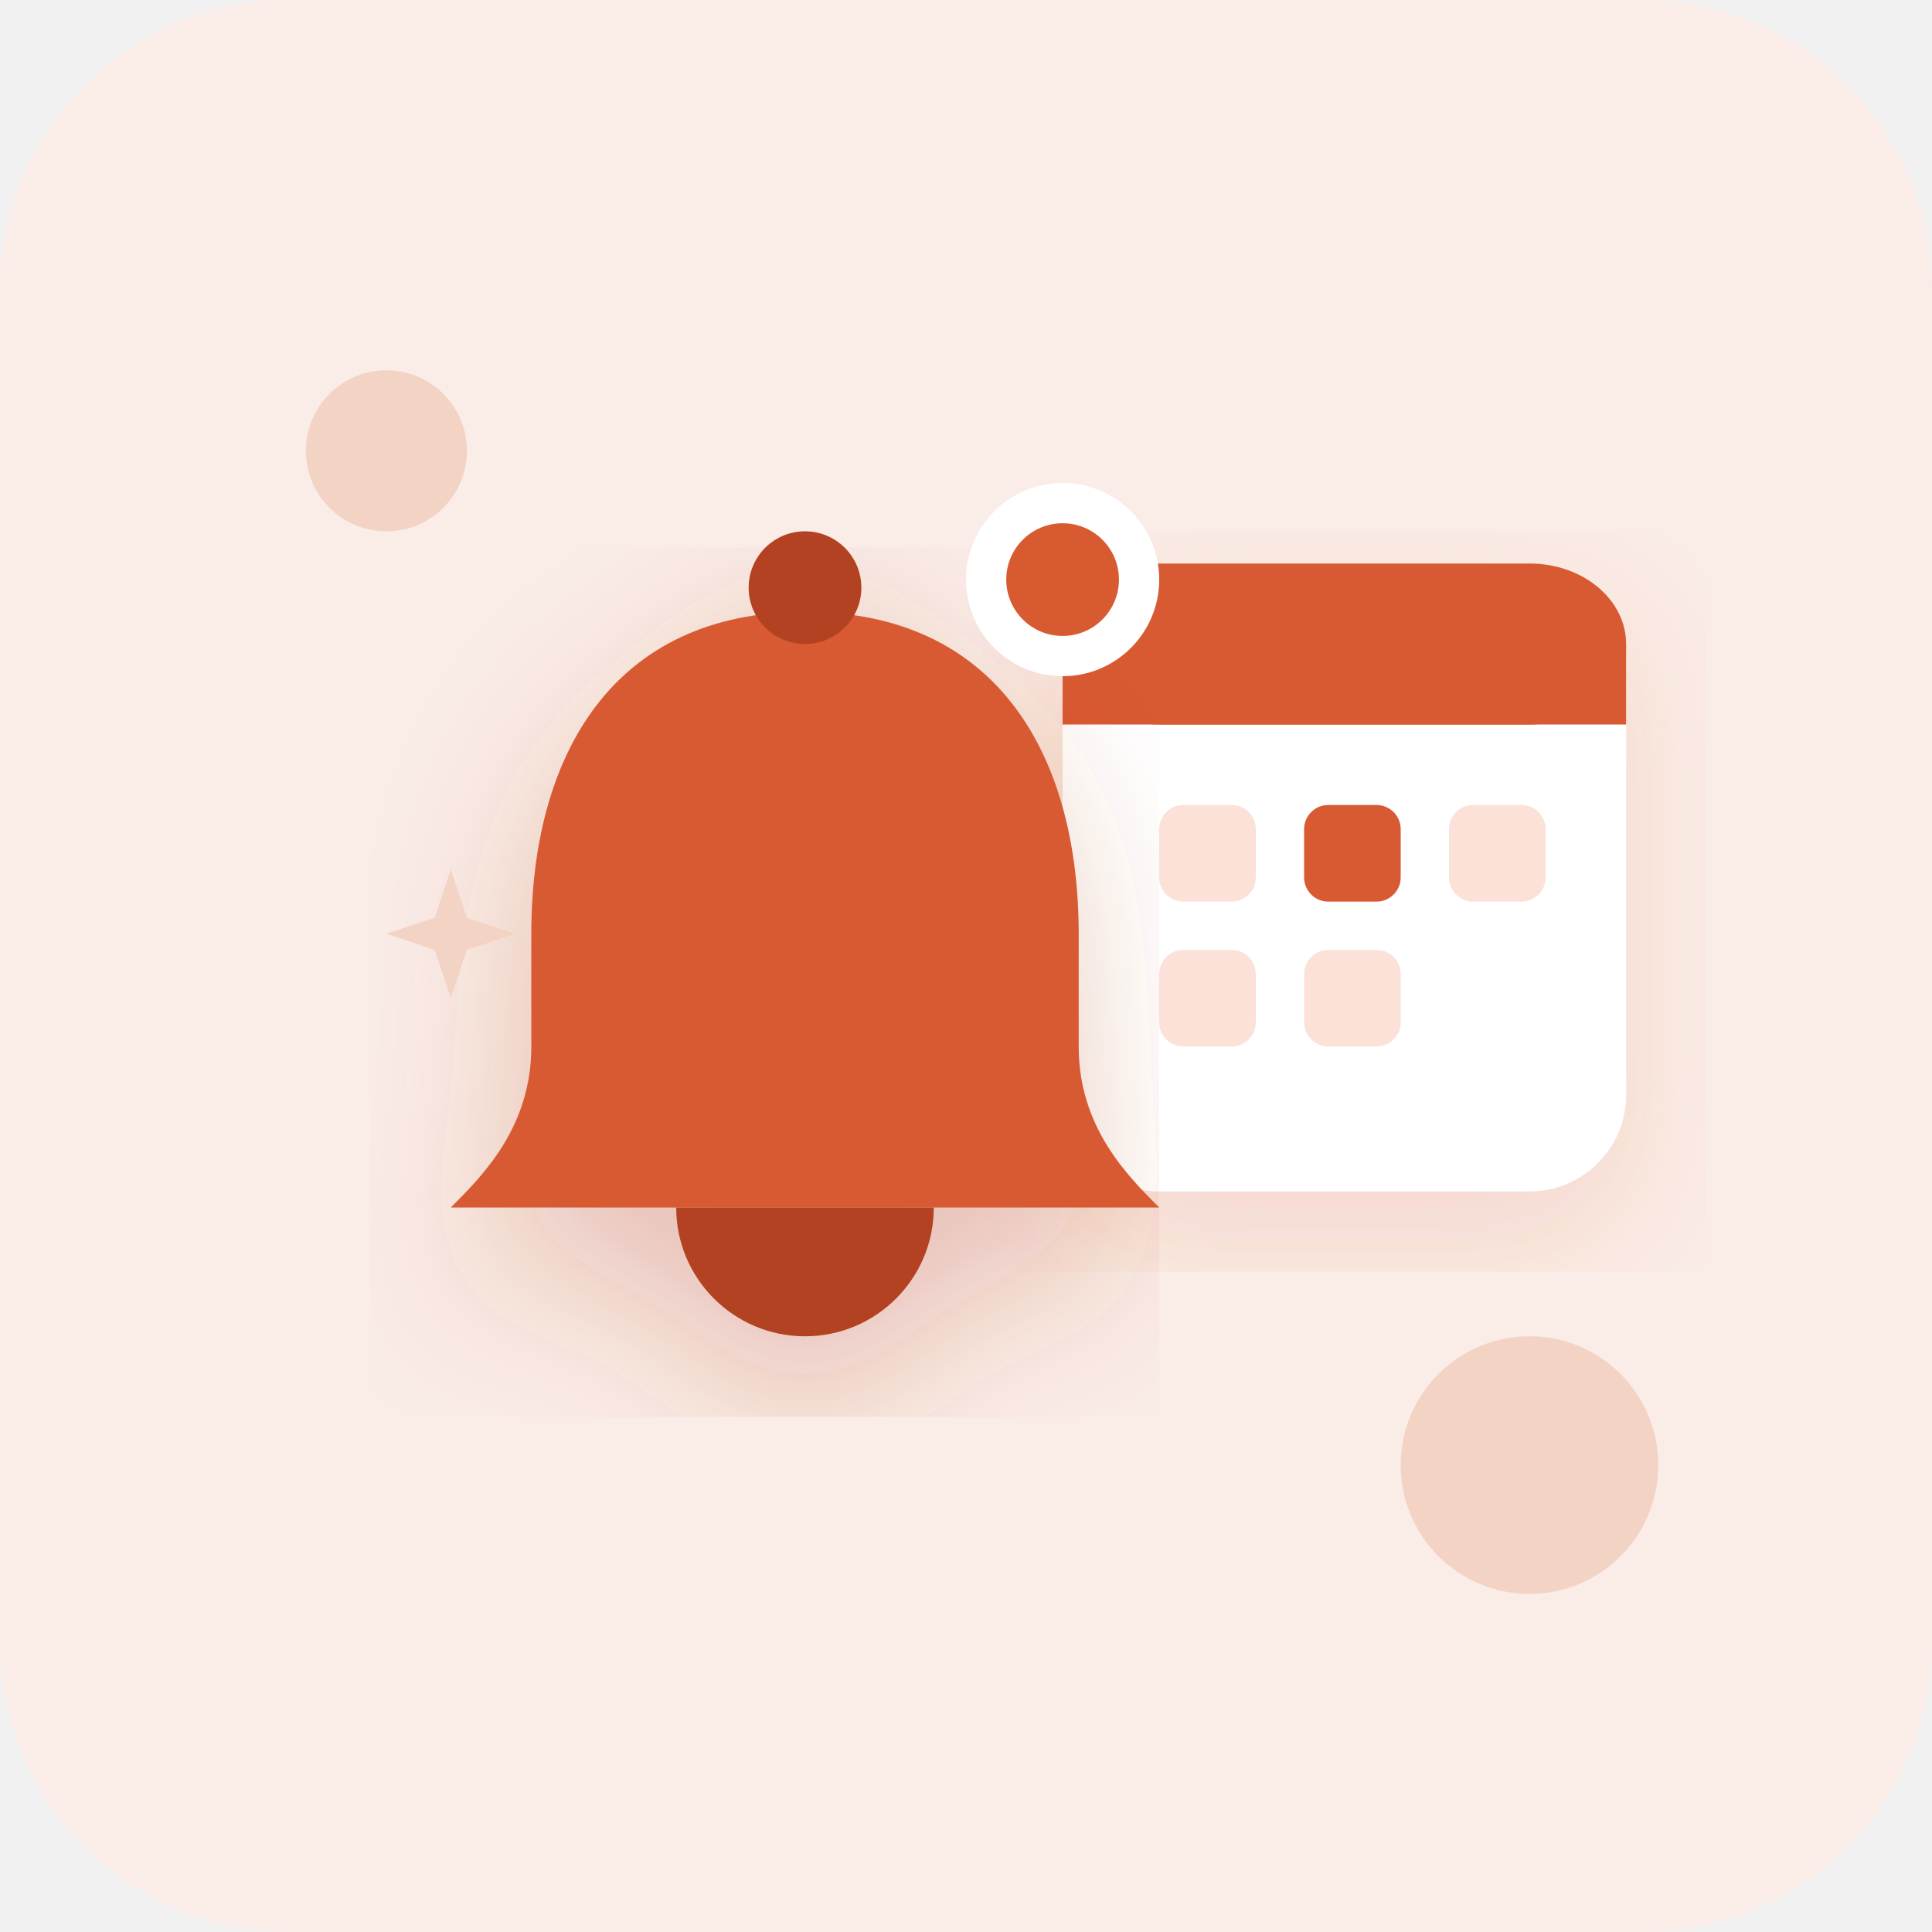
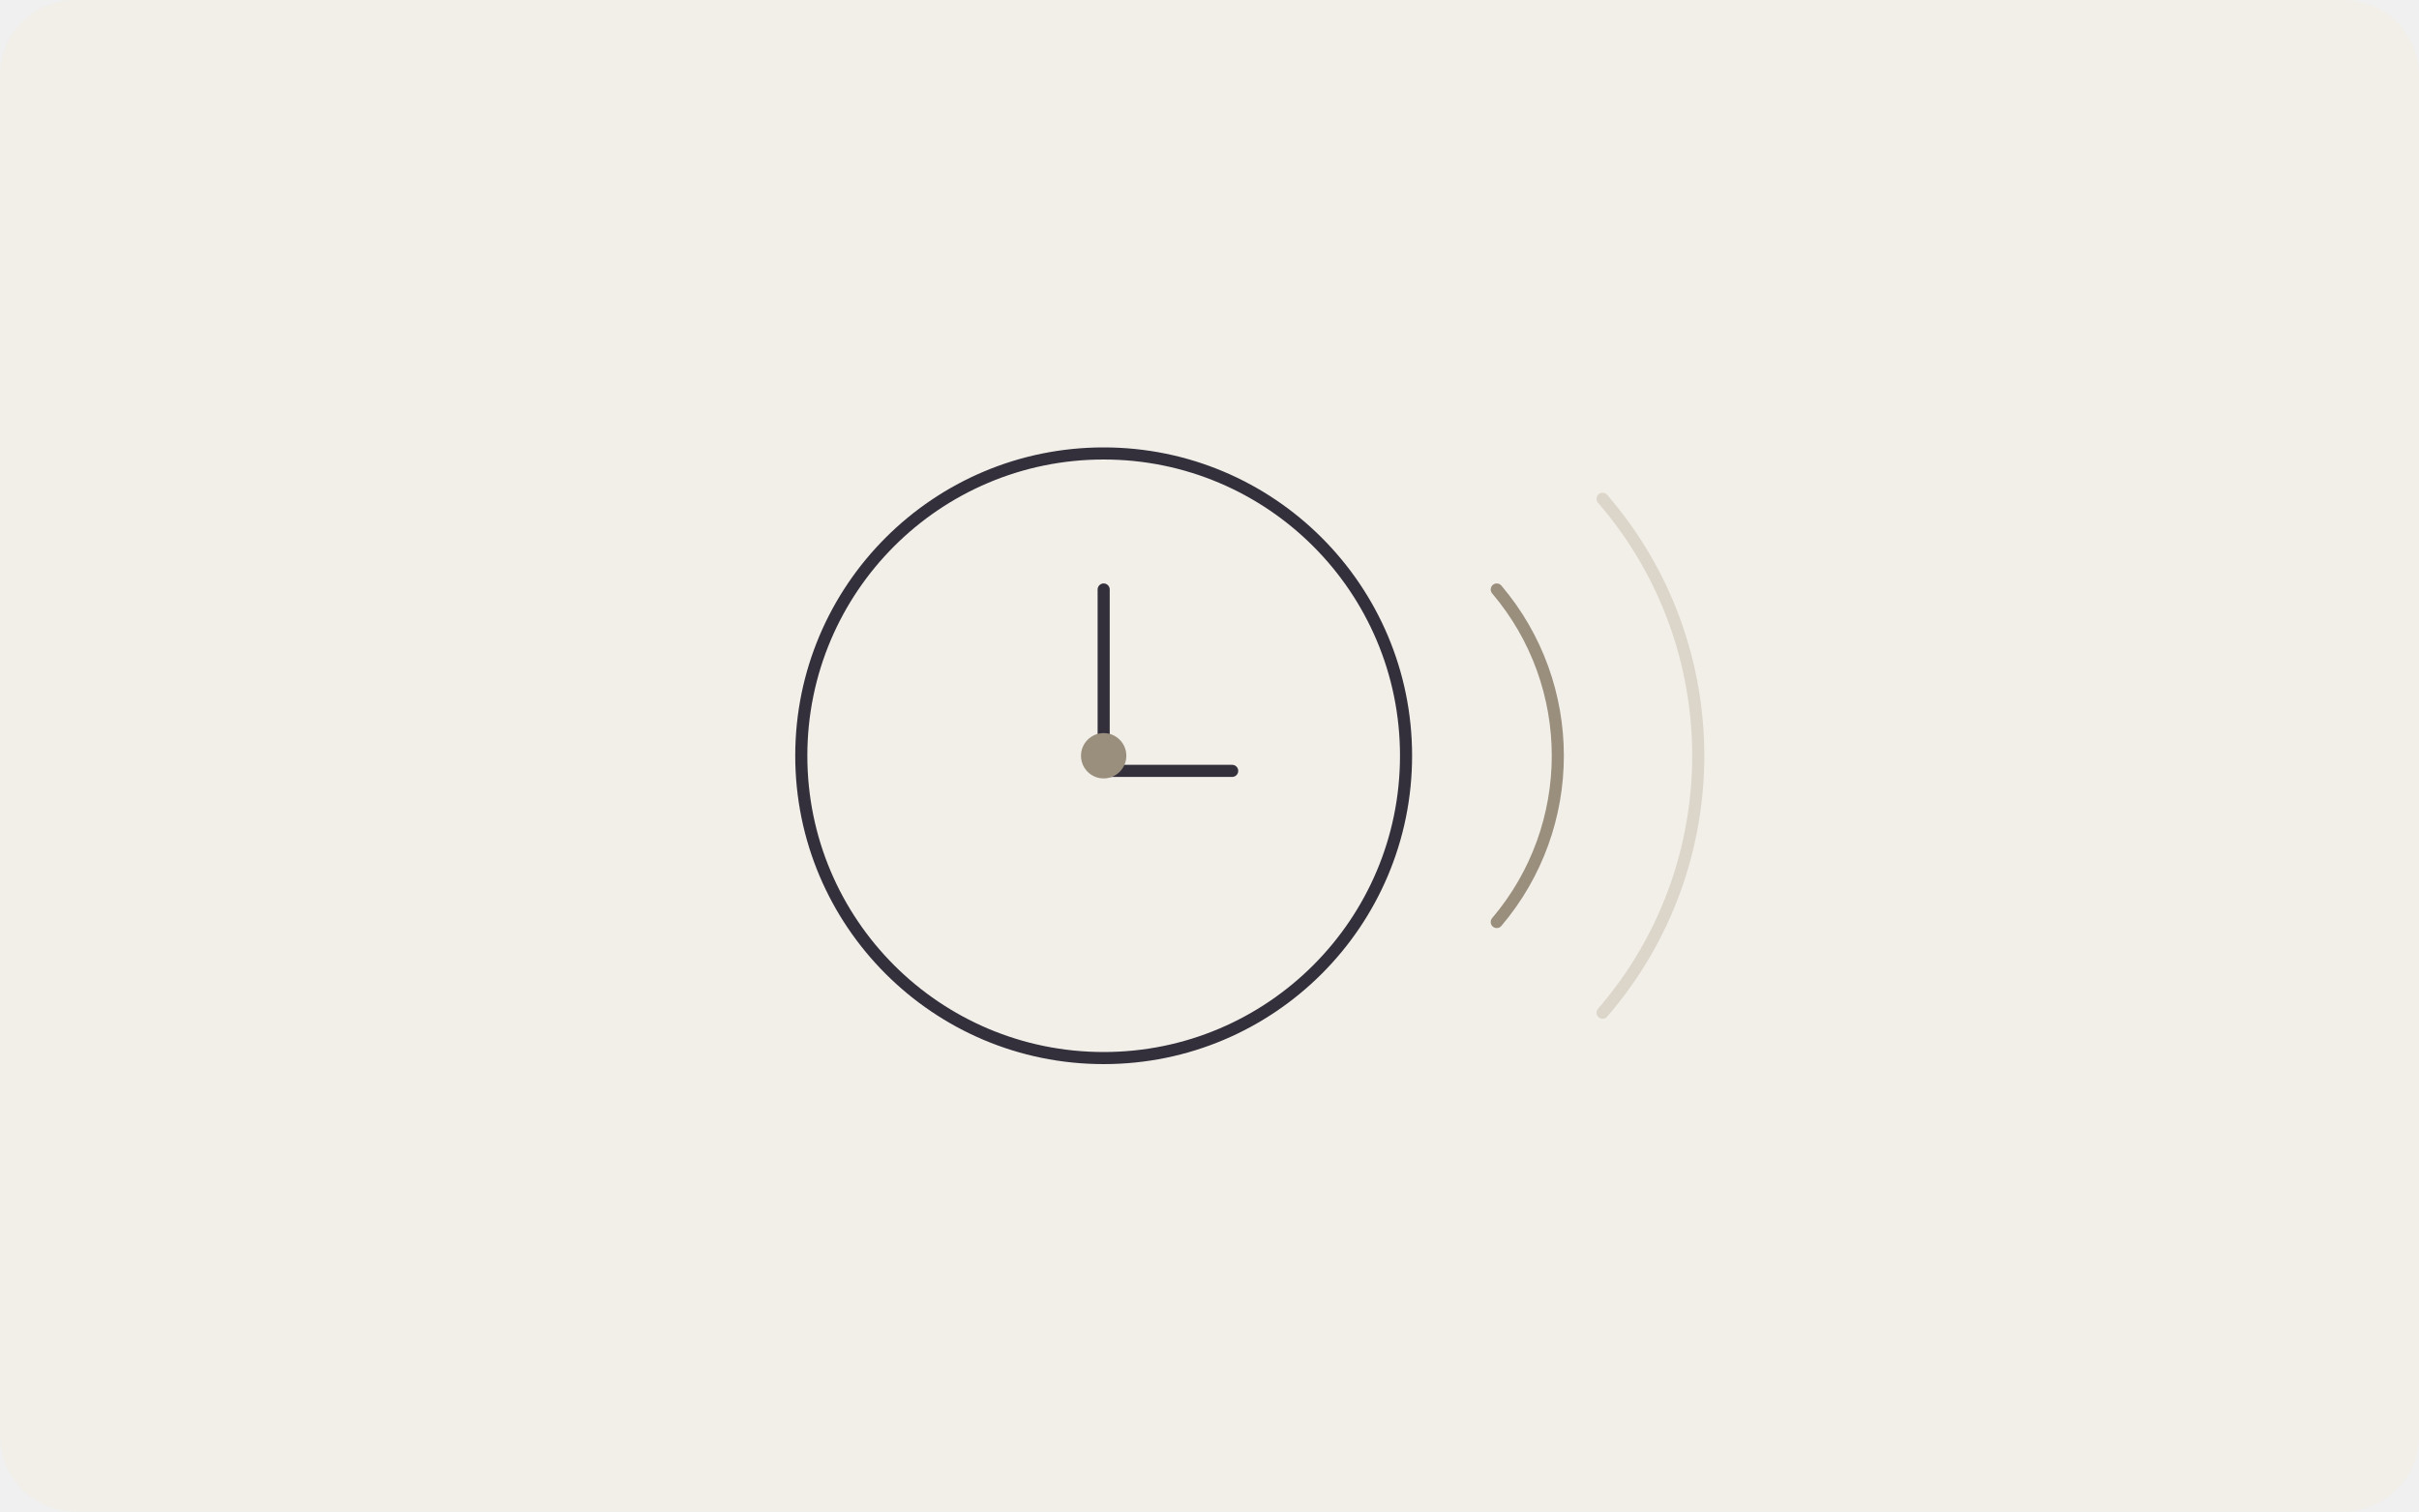
- <svg xmlns="http://www.w3.org/2000/svg" width="240" height="240" viewBox="0 0 240 240" fill="none">
-   <rect width="240" height="240" rx="36" fill="#FAECE7" />
-   <circle cx="190" cy="182" r="16" fill="#F3D3C4" />
-   <circle cx="48" cy="56" r="10" fill="#F3D3C4" />
-   <g filter="url(#shadow1)">
-     <rect x="132" y="70" width="70" height="78" rx="12" fill="#FFFFFF" />
-     <rect x="132" y="70" width="70" height="20" rx="12" fill="#D85A30" />
-     <rect x="132" y="80" width="70" height="10" fill="#D85A30" />
-     <rect x="144" y="100" width="12" height="12" rx="3" fill="#FBE1D8" />
-     <rect x="162" y="100" width="12" height="12" rx="3" fill="#D85A30" />
-     <rect x="180" y="100" width="12" height="12" rx="3" fill="#FBE1D8" />
-     <rect x="144" y="118" width="12" height="12" rx="3" fill="#FBE1D8" />
-     <rect x="162" y="118" width="12" height="12" rx="3" fill="#FBE1D8" />
+ <svg xmlns="http://www.w3.org/2000/svg" width="320" height="200" viewBox="0 0 320 200" fill="none" role="img">
+   <rect width="320" height="200" rx="10" fill="#F2EFE9" />
+   <g stroke="#33303C" stroke-width="1.6" stroke-linecap="round" stroke-linejoin="round" fill="none">
+     <circle cx="146" cy="100" r="40" />
+     <path d="M146 78 v24 h17" />
+     <path d="M198 78 a34 34 0 0 1 0 44" stroke="#9A8F7D" />
+     <path d="M212 66 a52 52 0 0 1 0 68" stroke="#DCD6CA" />
+     <circle cx="146" cy="100" r="3" fill="#9A8F7D" stroke="none" />
  </g>
-   <g filter="url(#shadow2)">
-     <path d="M100 76 c-24 0 -34 18 -34 40 v14 c0 10 -6 16 -10 20 h88 c-4 -4 -10 -10 -10 -20 v-14 c0 -22 -10 -40 -34 -40 Z" fill="#D85A30" />
-     <rect x="93" y="66" width="14" height="14" rx="7" fill="#B34321" />
-     <path d="M84 150 h32 a16 16 0 0 1 -32 0 Z" fill="#B34321" />
-   </g>
-   <circle cx="132" cy="72" r="12" fill="#FFFFFF" />
-   <circle cx="132" cy="72" r="7" fill="#D85A30" />
-   <path d="M56 108 L58 114 L64 116 L58 118 L56 124 L54 118 L48 116 L54 114 Z" fill="#F3D3C4" />
-   <defs>
-     <filter id="shadow1" x="122" y="60" width="90" height="98" filterUnits="userSpaceOnUse">
-       <feDropShadow dx="0" dy="6" stdDeviation="8" flood-color="#D85A30" flood-opacity="0.15" />
-     </filter>
-     <filter id="shadow2" x="46" y="60" width="98" height="116" filterUnits="userSpaceOnUse">
-       <feDropShadow dx="0" dy="8" stdDeviation="10" flood-color="#B34321" flood-opacity="0.25" />
-     </filter>
-   </defs>
</svg>
